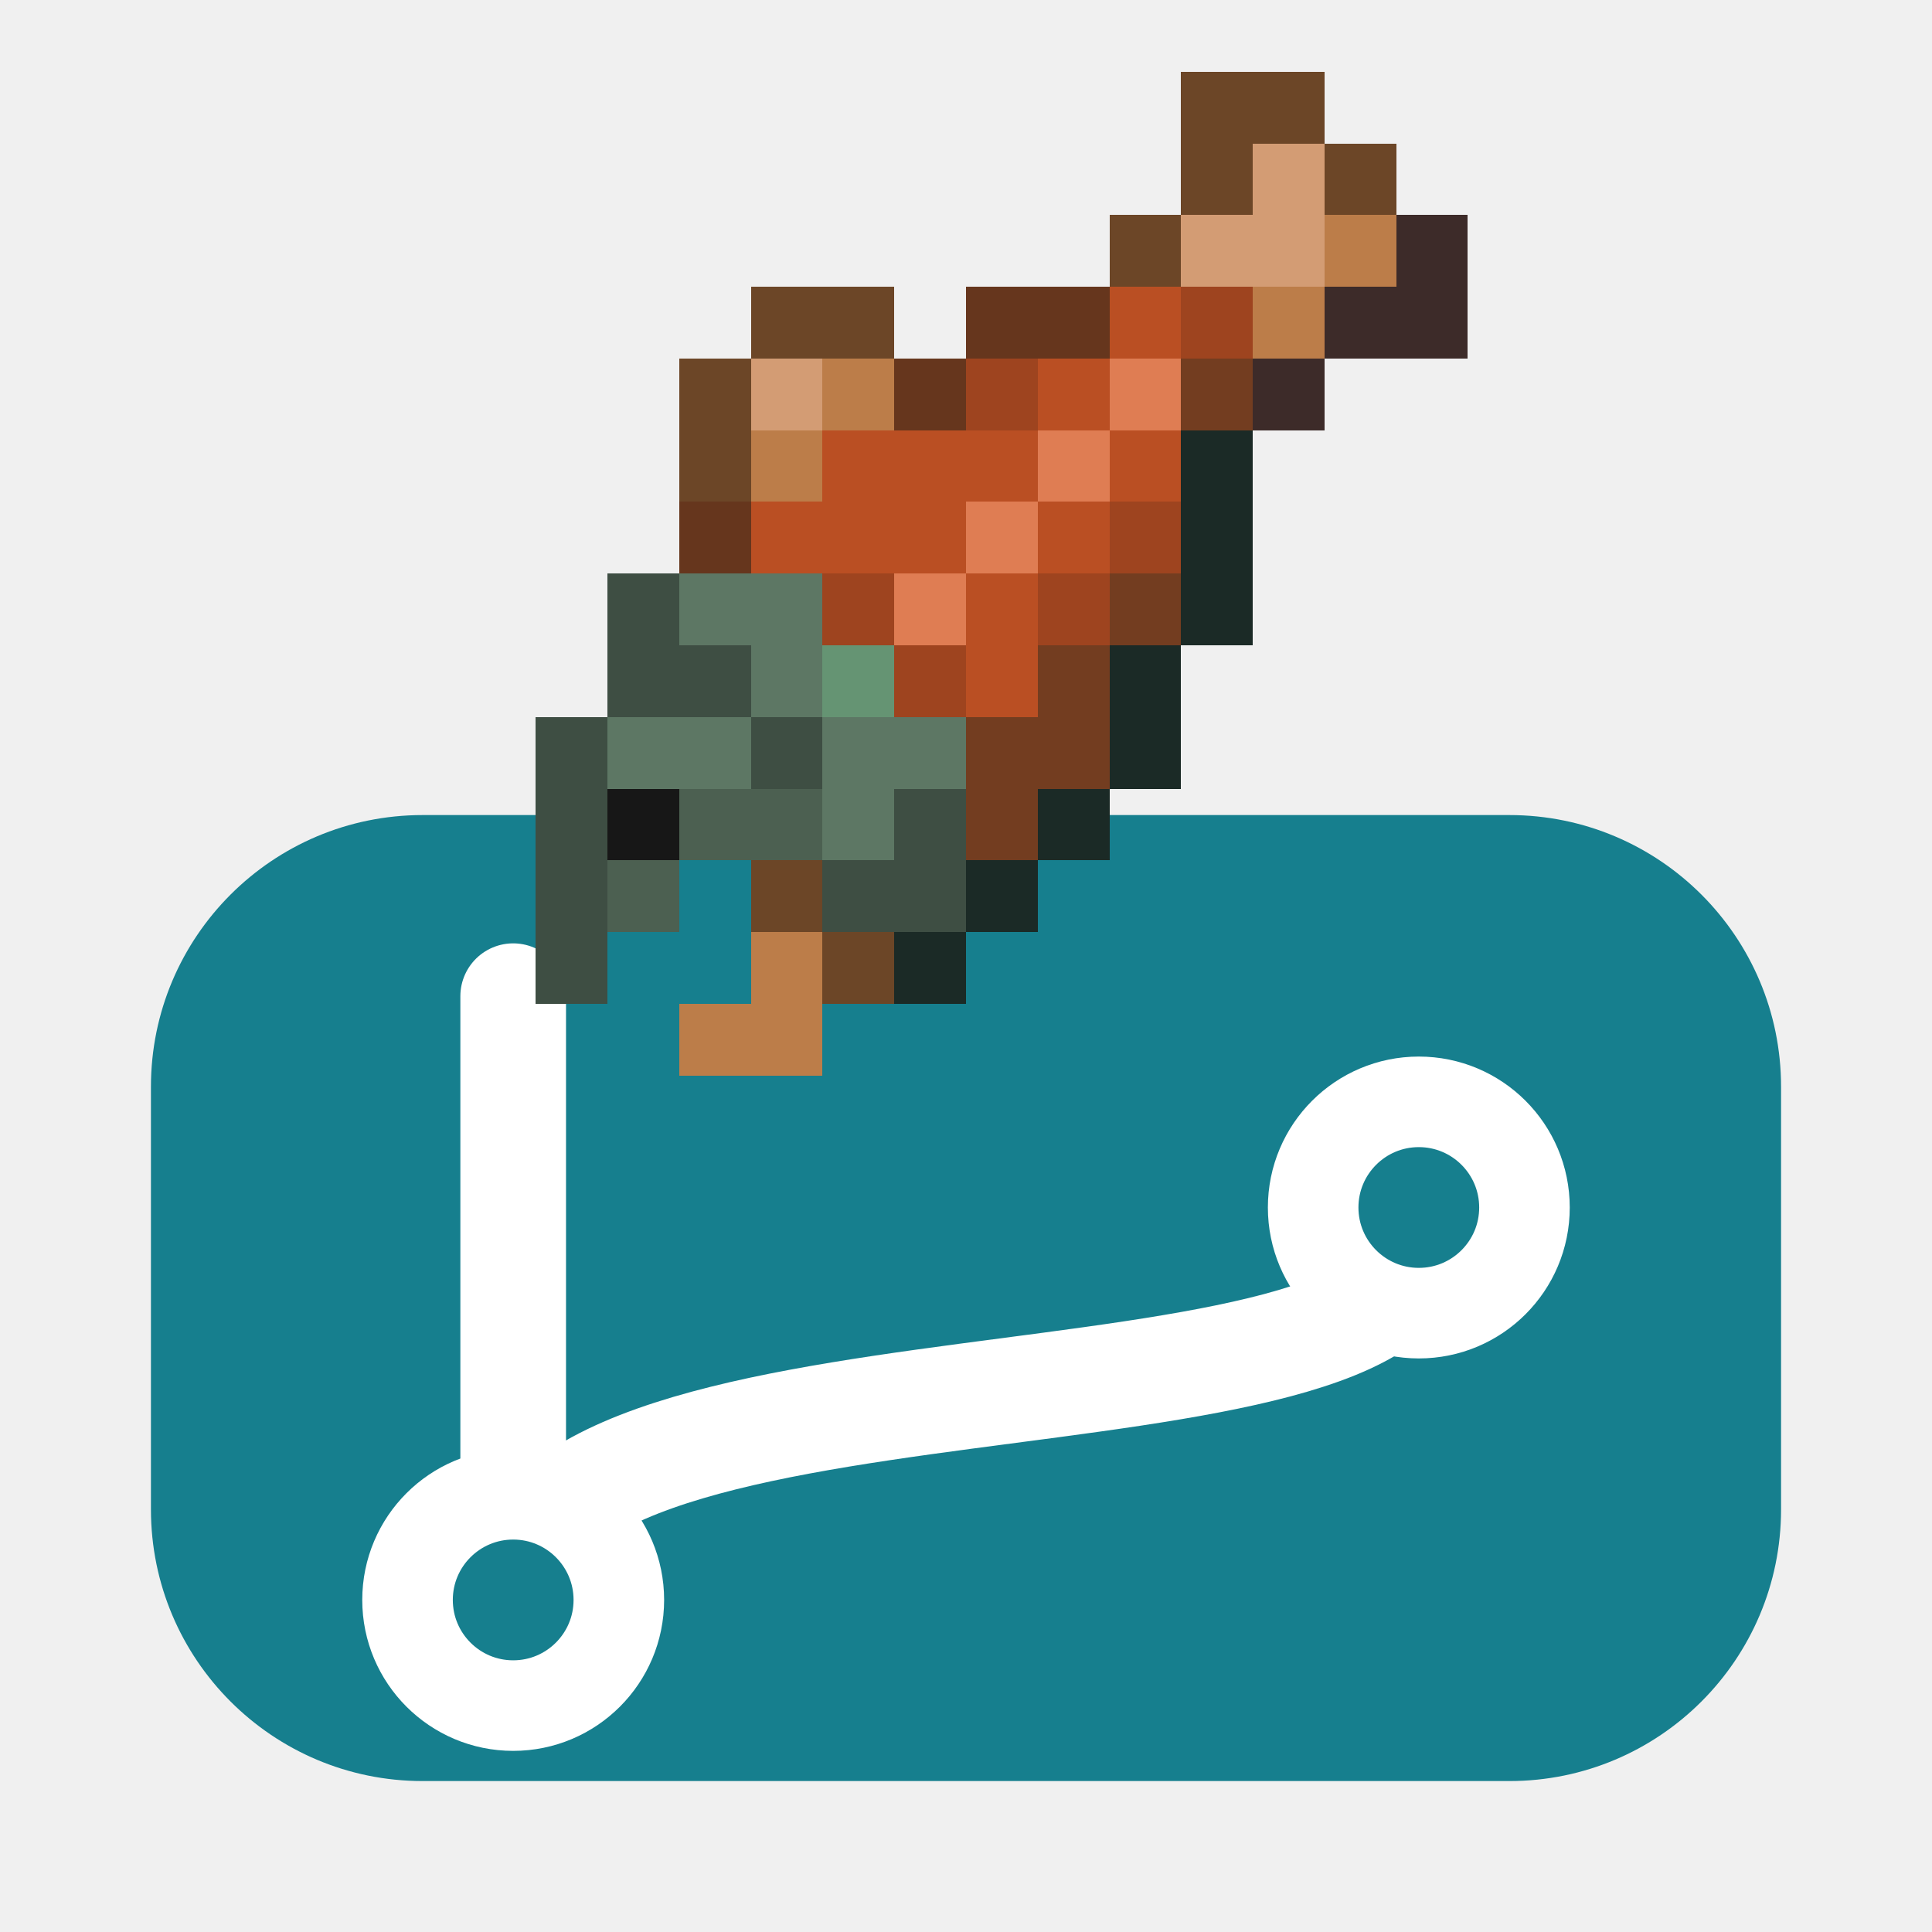
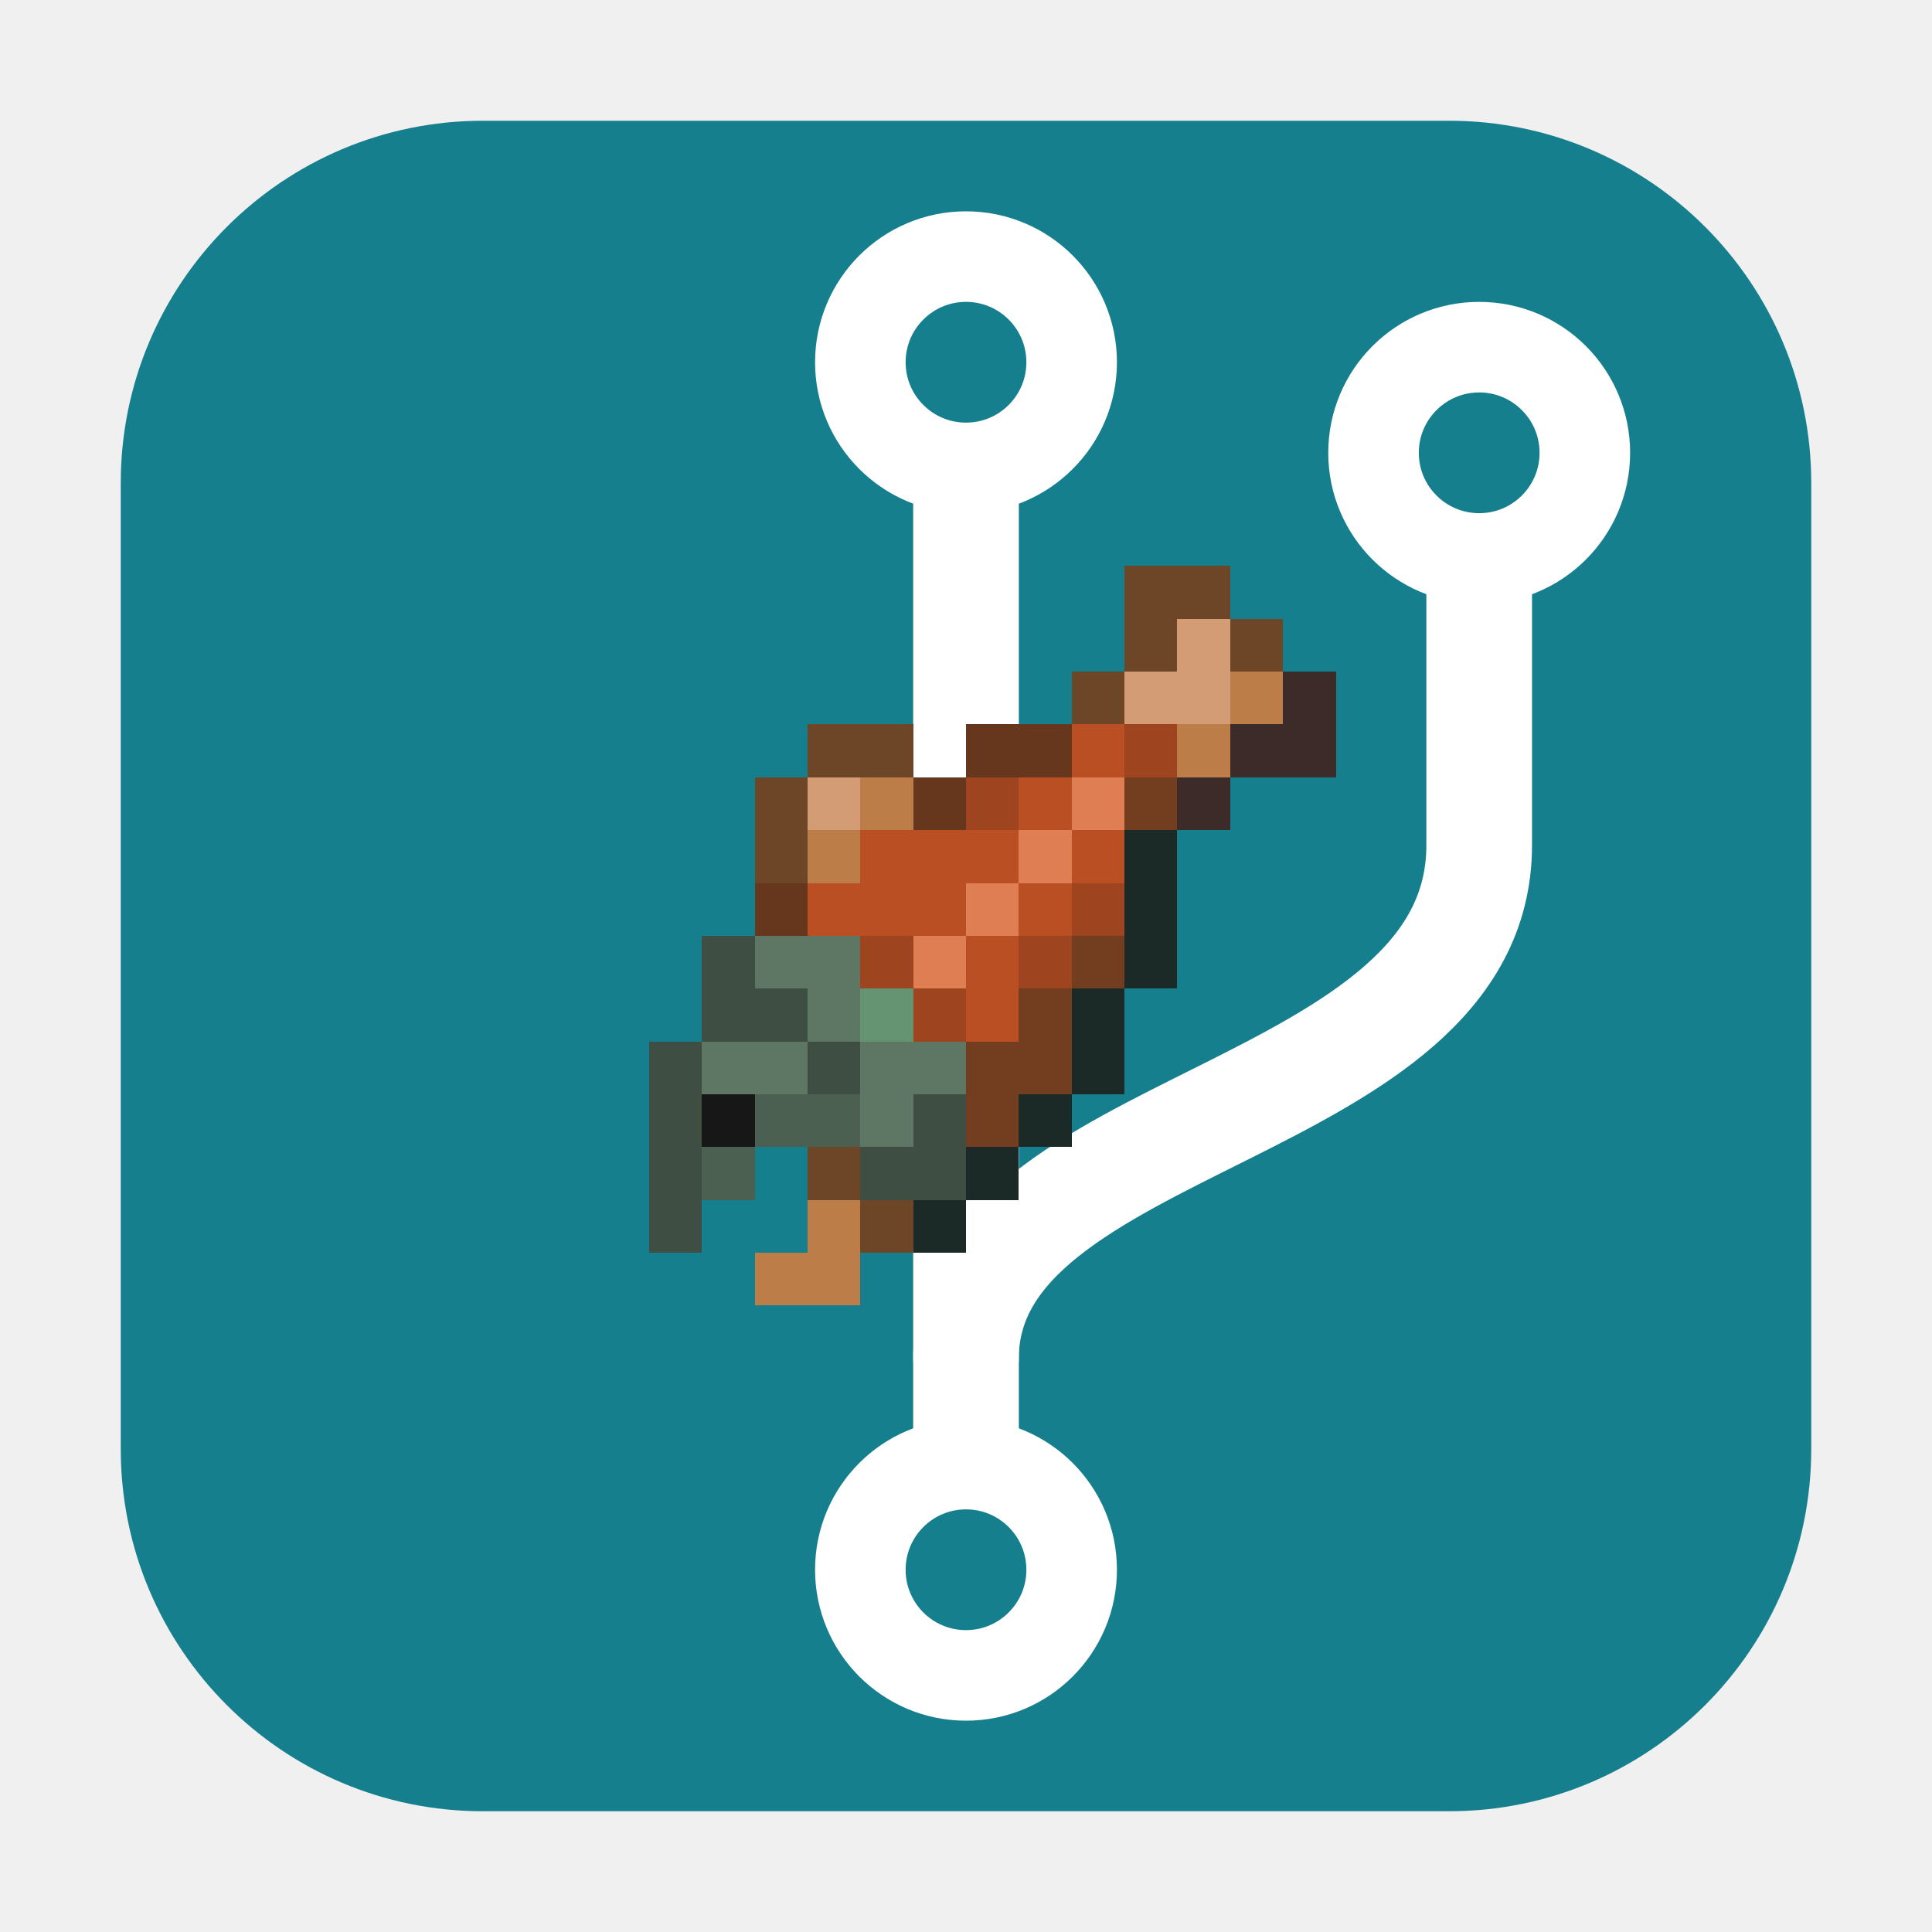
<svg xmlns="http://www.w3.org/2000/svg" viewBox="0 0 64 64" width="64" height="64">
-   <rect x="5" y="27" width="54" height="32" rx="9" fill="#167f8e" />
+   <rect x="4" y="4" width="56" height="56" rx="12" fill="#167f8e" />
  <g fill="none" stroke="#ffffff" stroke-width="3.5" stroke-linecap="round">
-     <path d="M17 33v20" />
-     <path d="M47 41c0 7-30 3-30 12" />
+     <path d="M32 12v40" />
+     <path d="M32 45c0-8 17-8 17-17v-12" />
  </g>
  <g fill="#167f8e" stroke="#ffffff" stroke-width="3">
-     <circle cx="17" cy="53" r="3.5" />
-     <circle cx="47" cy="40" r="3.5" />
+     <circle cx="32" cy="12" r="3.5" />
+     <circle cx="32" cy="52" r="3.5" />
+     <circle cx="49" cy="15" r="3.5" />
  </g>
-   <svg x="13" y="0" width="38" height="38" viewBox="0 0 16 16" shape-rendering="crispEdges">
+   <svg x="18" y="17" width="28" height="28" viewBox="0 0 16 16" shape-rendering="crispEdges">
    <path fill="#171717" d="M3 11h1v1h-1z" />
    <path fill="#1b2a26" d="M11 6h1v1h-1zM11 7h1v1h-1zM11 8h1v1h-1zM10 9h1v1h-1zM10 10h1v1h-1zM9 11h1v1h-1zM8 12h1v1h-1zM7 13h1v1h-1z" />
    <path fill="#3d2b29" d="M14 3h1v1h-1zM13 4h2v1h-2zM12 5h1v1h-1z" />
    <path fill="#3e4e43" d="M3 8h1v1h-1zM3 9h2v1h-2zM2 10h1v1h-1zM5 10h1v1h-1zM2 11h1v1h-1zM7 11h1v1h-1zM2 12h1v1h-1zM6 12h2v1h-2zM2 13h1v1h-1z" />
    <path fill="#4c6051" d="M4 11h2v1h-2zM3 12h1v1h-1z" />
    <path fill="#5d7764" d="M4 8h2v1h-2zM5 9h1v1h-1zM3 10h2v1h-2zM6 10h2v1h-2zM6 11h1v1h-1z" />
    <path fill="#659473" d="M6 9h1v1h-1z" />
    <path fill="#66361d" d="M8 4h2v1h-2zM7 5h1v1h-1zM4 7h1v1h-1z" />
    <path fill="#6c4627" d="M11 1h2v1h-2zM11 2h1v1h-1zM13 2h1v1h-1zM10 3h1v1h-1zM5 4h2v1h-2zM4 5h1v1h-1zM4 6h1v1h-1zM5 12h1v1h-1zM6 13h1v1h-1z" />
    <path fill="#733d20" d="M11 5h1v1h-1zM10 8h1v1h-1zM9 9h1v1h-1zM8 10h2v1h-2zM8 11h1v1h-1z" />
    <path fill="#9e441f" d="M11 4h1v1h-1zM8 5h1v1h-1zM10 7h1v1h-1zM6 8h1v1h-1zM9 8h1v1h-1zM7 9h1v1h-1z" />
    <path fill="#ba4f23" d="M10 4h1v1h-1zM9 5h1v1h-1zM6 6h3v1h-3zM10 6h1v1h-1zM5 7h3v1h-3zM9 7h1v1h-1zM8 8h1v1h-1zM8 9h1v1h-1z" />
    <path fill="#bc7d49" d="M13 3h1v1h-1zM12 4h1v1h-1zM6 5h1v1h-1zM5 6h1v1h-1zM5 13h1v1h-1zM4 14h2v1h-2z" />
    <path fill="#d39c74" d="M12 2h1v1h-1zM11 3h2v1h-2zM5 5h1v1h-1z" />
    <path fill="#df7d53" d="M10 5h1v1h-1zM9 6h1v1h-1zM8 7h1v1h-1zM7 8h1v1h-1z" />
  </svg>
</svg>
